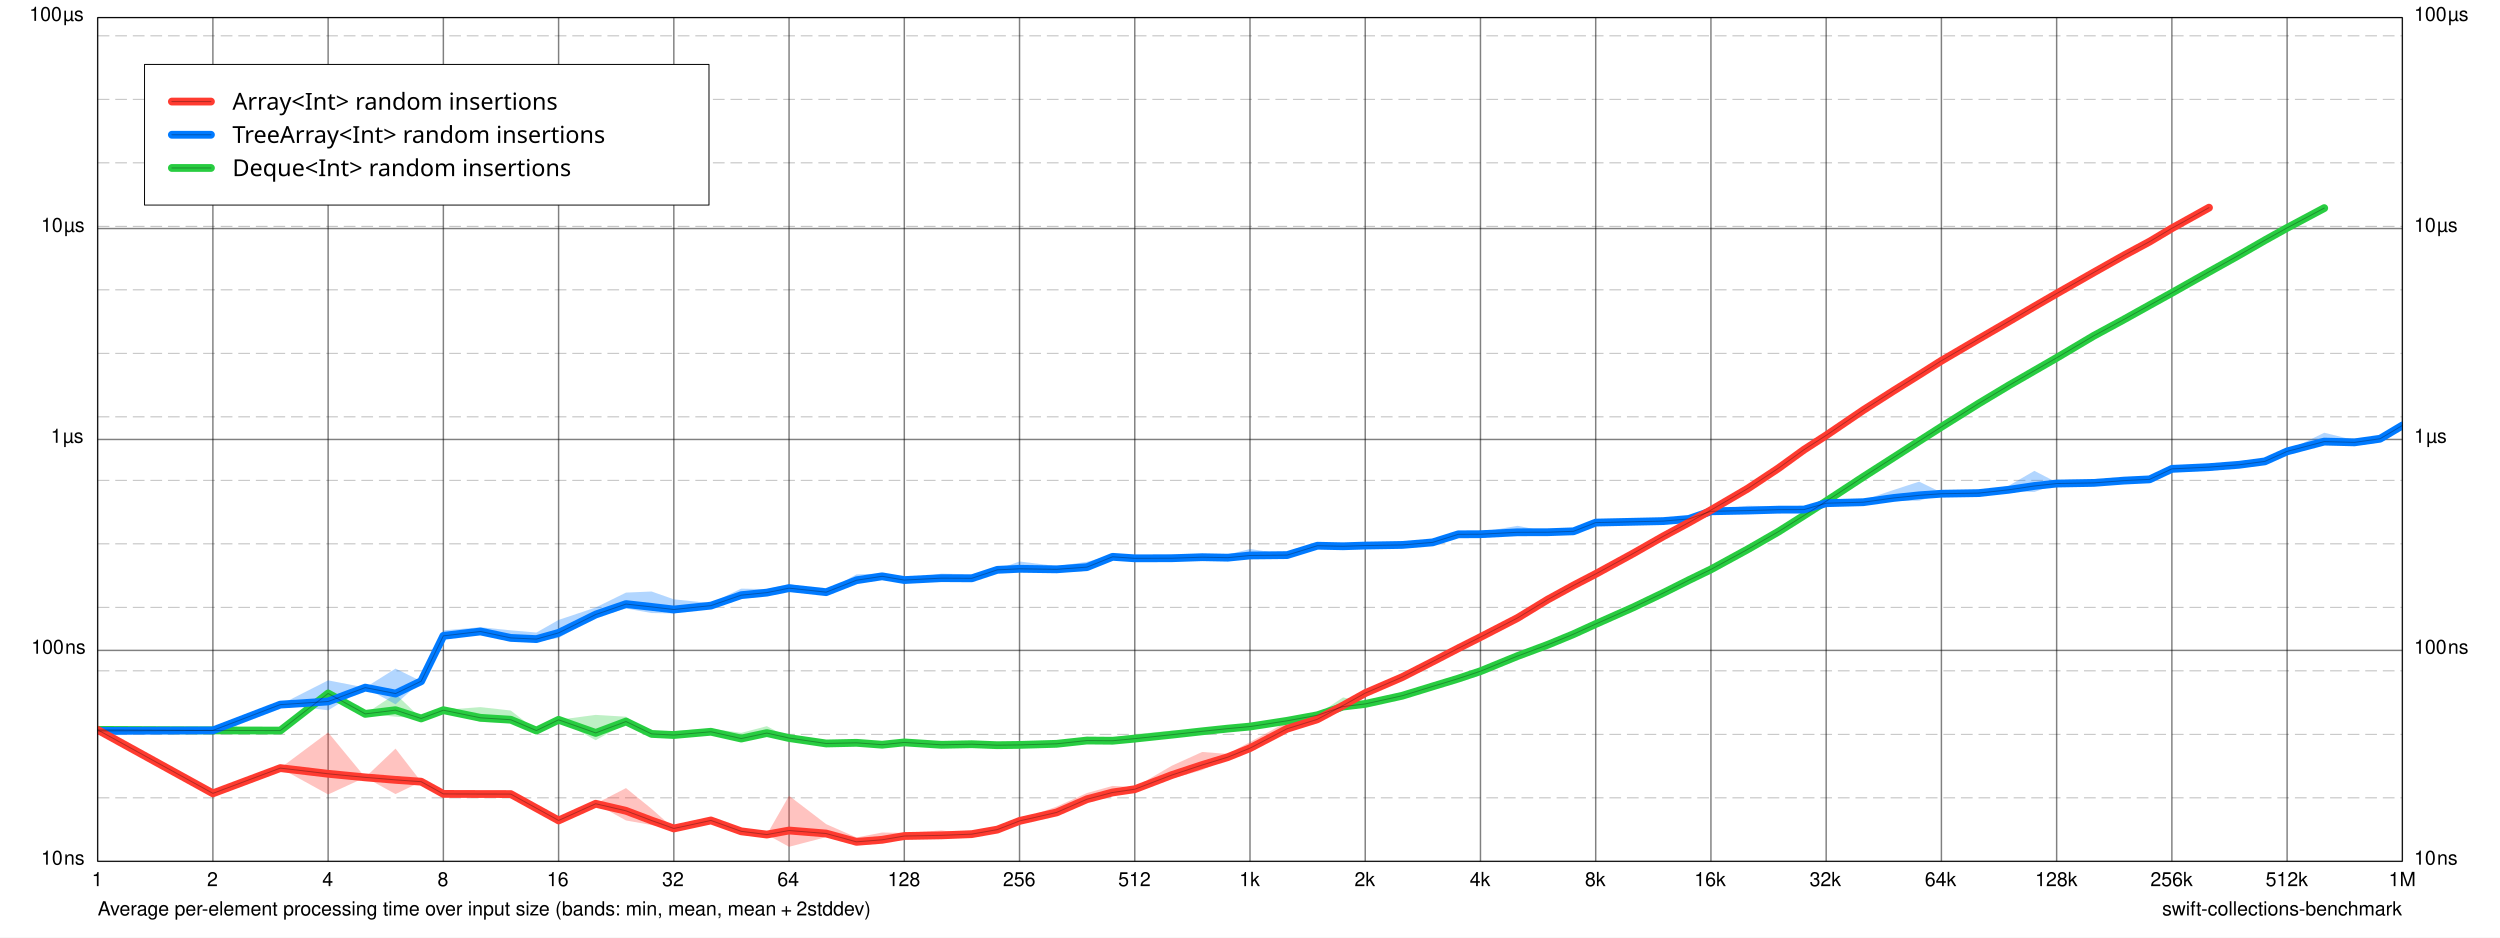
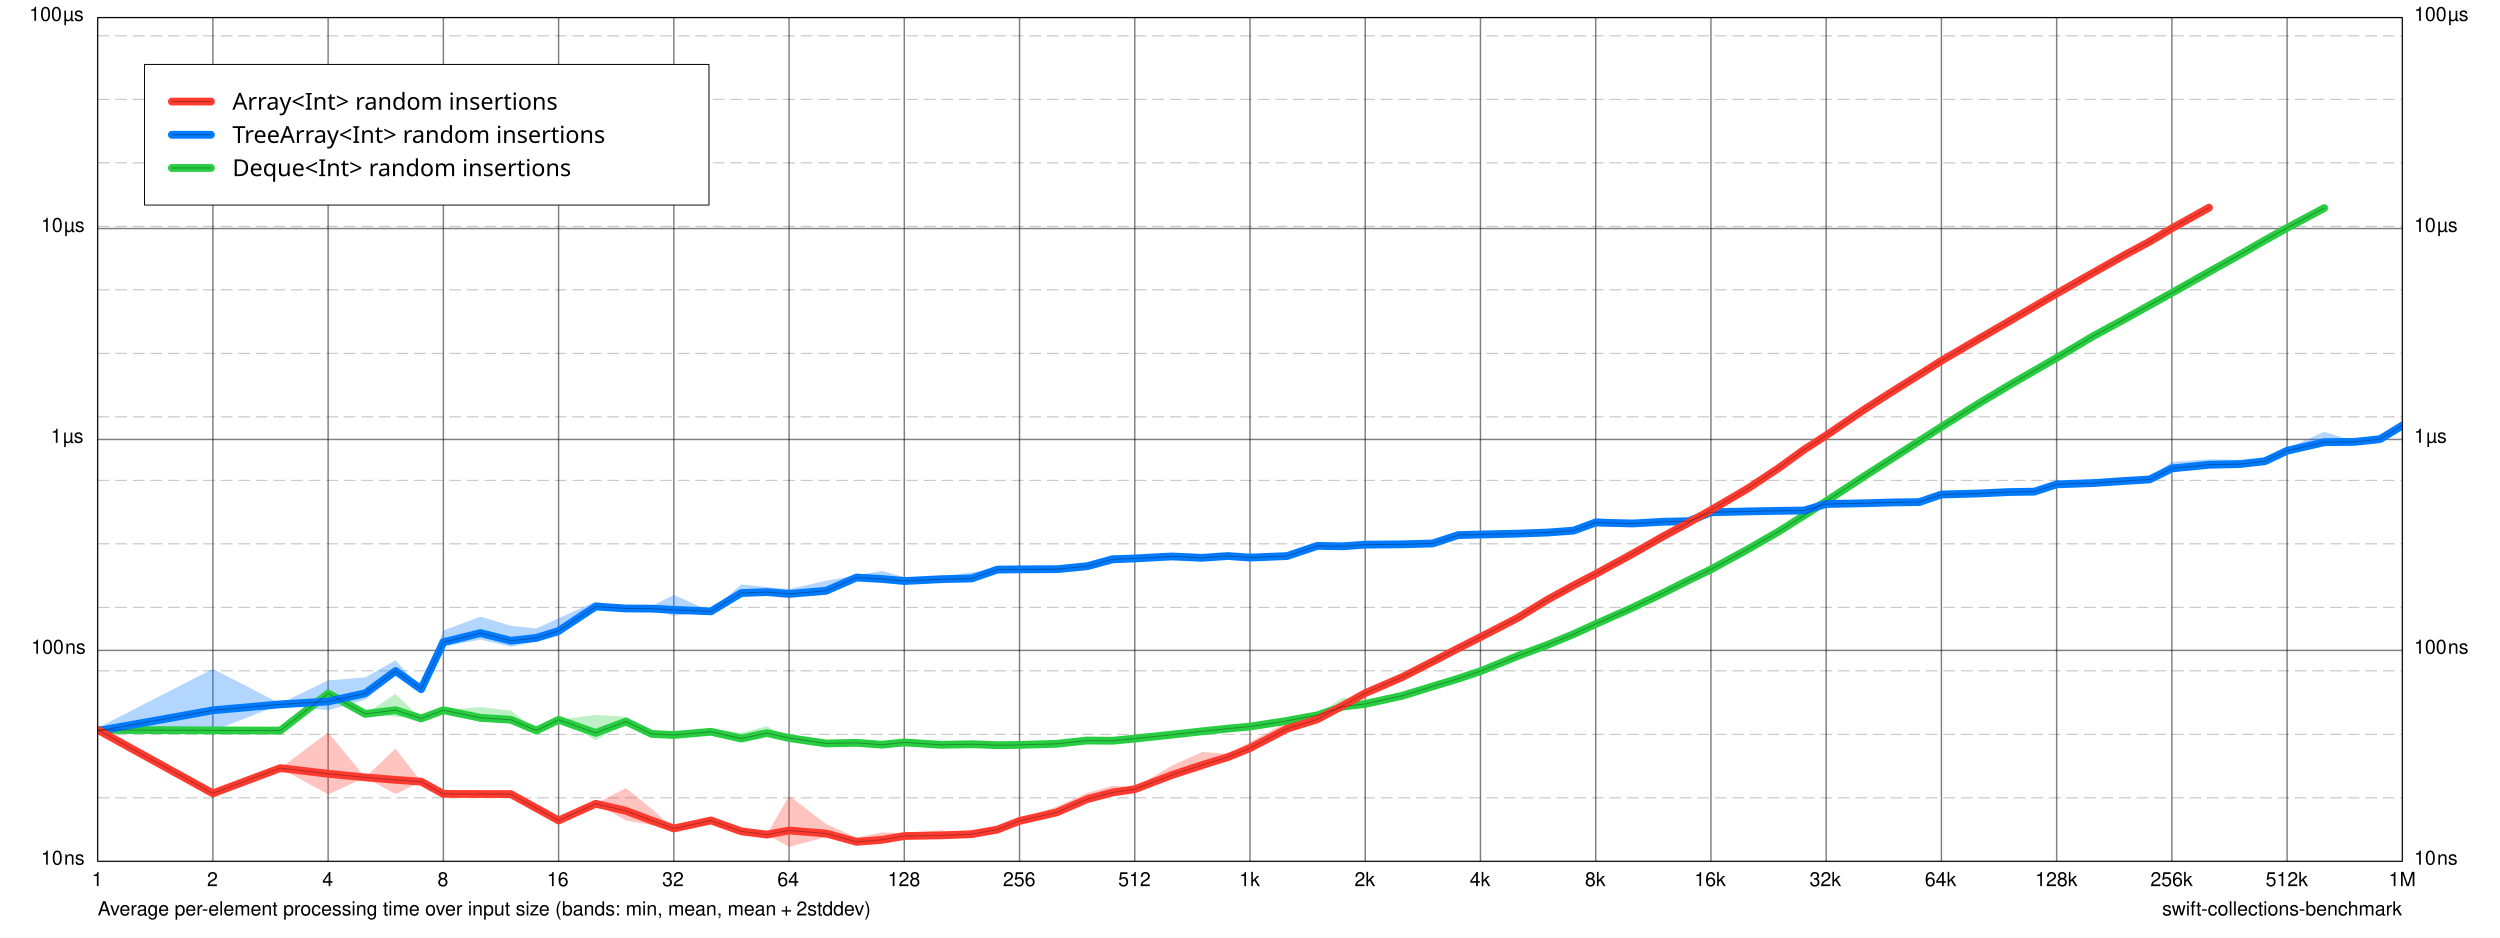
<svg xmlns="http://www.w3.org/2000/svg" xmlns:xlink="http://www.w3.org/1999/xlink" width="1280.0px" height="480.0px" viewBox="0.0 0.0 1280.0 480.0" version="1.1">
  <path d="M 0 0 L 0 480 L 1280 480 L 1280 0 z" fill="#FFFFFF" fill-opacity="1.0" stroke="none" />
  <text x="50" y="468.7" font-family="Helvetica" font-size="10" font-weight="normal" font-style="normal" fill="#000000" fill-opacity="1">Average per-element processing time over input size (bands: min, mean, mean + 2stddev)</text>
  <a xlink:href="https://github.com/apple/swift-collections-benchmark">
    <text x="1107" y="468.7" font-family="Helvetica" font-size="10" font-weight="normal" font-style="normal" fill="#000000" fill-opacity="1">swift-collections-benchmark</text>
  </a>
  <path d="M 50 9 L 50 441" fill="none" stroke-width="0.75" stroke="#000000" stroke-opacity="0.498" stroke-linecap="butt" stroke-linejoin="round" />
  <text x="47" y="453.7" font-family="Helvetica" font-size="10" font-weight="normal" font-style="normal" fill="#000000" fill-opacity="1">1</text>
  <path d="M 109 9 L 109 441" fill="none" stroke-width="0.75" stroke="#000000" stroke-opacity="0.498" stroke-linecap="butt" stroke-linejoin="round" />
  <text x="106" y="453.7" font-family="Helvetica" font-size="10" font-weight="normal" font-style="normal" fill="#000000" fill-opacity="1">2</text>
  <path d="M 168 9 L 168 441" fill="none" stroke-width="0.75" stroke="#000000" stroke-opacity="0.498" stroke-linecap="butt" stroke-linejoin="round" />
  <text x="165" y="453.7" font-family="Helvetica" font-size="10" font-weight="normal" font-style="normal" fill="#000000" fill-opacity="1">4</text>
  <path d="M 227 9 L 227 441" fill="none" stroke-width="0.75" stroke="#000000" stroke-opacity="0.498" stroke-linecap="butt" stroke-linejoin="round" />
  <text x="224" y="453.7" font-family="Helvetica" font-size="10" font-weight="normal" font-style="normal" fill="#000000" fill-opacity="1">8</text>
  <path d="M 286 9 L 286 441" fill="none" stroke-width="0.75" stroke="#000000" stroke-opacity="0.498" stroke-linecap="butt" stroke-linejoin="round" />
  <text x="280" y="453.7" font-family="Helvetica" font-size="10" font-weight="normal" font-style="normal" fill="#000000" fill-opacity="1">16</text>
  <path d="M 345 9 L 345 441" fill="none" stroke-width="0.75" stroke="#000000" stroke-opacity="0.498" stroke-linecap="butt" stroke-linejoin="round" />
  <text x="339" y="453.7" font-family="Helvetica" font-size="10" font-weight="normal" font-style="normal" fill="#000000" fill-opacity="1">32</text>
  <path d="M 404 9 L 404 441" fill="none" stroke-width="0.75" stroke="#000000" stroke-opacity="0.498" stroke-linecap="butt" stroke-linejoin="round" />
  <text x="398" y="453.7" font-family="Helvetica" font-size="10" font-weight="normal" font-style="normal" fill="#000000" fill-opacity="1">64</text>
  <path d="M 463 9 L 463 441" fill="none" stroke-width="0.75" stroke="#000000" stroke-opacity="0.498" stroke-linecap="butt" stroke-linejoin="round" />
  <text x="454.5" y="453.7" font-family="Helvetica" font-size="10" font-weight="normal" font-style="normal" fill="#000000" fill-opacity="1">128</text>
  <path d="M 522 9 L 522 441" fill="none" stroke-width="0.75" stroke="#000000" stroke-opacity="0.498" stroke-linecap="butt" stroke-linejoin="round" />
  <text x="513.5" y="453.7" font-family="Helvetica" font-size="10" font-weight="normal" font-style="normal" fill="#000000" fill-opacity="1">256</text>
  <path d="M 581 9 L 581 441" fill="none" stroke-width="0.75" stroke="#000000" stroke-opacity="0.498" stroke-linecap="butt" stroke-linejoin="round" />
  <text x="572.5" y="453.7" font-family="Helvetica" font-size="10" font-weight="normal" font-style="normal" fill="#000000" fill-opacity="1">512</text>
  <path d="M 640 9 L 640 441" fill="none" stroke-width="0.75" stroke="#000000" stroke-opacity="0.498" stroke-linecap="butt" stroke-linejoin="round" />
  <text x="634.5" y="453.7" font-family="Helvetica" font-size="10" font-weight="normal" font-style="normal" fill="#000000" fill-opacity="1">1k</text>
  <path d="M 699 9 L 699 441" fill="none" stroke-width="0.75" stroke="#000000" stroke-opacity="0.498" stroke-linecap="butt" stroke-linejoin="round" />
  <text x="693.5" y="453.7" font-family="Helvetica" font-size="10" font-weight="normal" font-style="normal" fill="#000000" fill-opacity="1">2k</text>
  <path d="M 758 9 L 758 441" fill="none" stroke-width="0.75" stroke="#000000" stroke-opacity="0.498" stroke-linecap="butt" stroke-linejoin="round" />
  <text x="752.5" y="453.7" font-family="Helvetica" font-size="10" font-weight="normal" font-style="normal" fill="#000000" fill-opacity="1">4k</text>
  <path d="M 817 9 L 817 441" fill="none" stroke-width="0.75" stroke="#000000" stroke-opacity="0.498" stroke-linecap="butt" stroke-linejoin="round" />
  <text x="811.5" y="453.7" font-family="Helvetica" font-size="10" font-weight="normal" font-style="normal" fill="#000000" fill-opacity="1">8k</text>
  <path d="M 876 9 L 876 441" fill="none" stroke-width="0.75" stroke="#000000" stroke-opacity="0.498" stroke-linecap="butt" stroke-linejoin="round" />
  <text x="867.5" y="453.7" font-family="Helvetica" font-size="10" font-weight="normal" font-style="normal" fill="#000000" fill-opacity="1">16k</text>
  <path d="M 935 9 L 935 441" fill="none" stroke-width="0.75" stroke="#000000" stroke-opacity="0.498" stroke-linecap="butt" stroke-linejoin="round" />
  <text x="926.5" y="453.7" font-family="Helvetica" font-size="10" font-weight="normal" font-style="normal" fill="#000000" fill-opacity="1">32k</text>
  <path d="M 994 9 L 994 441" fill="none" stroke-width="0.75" stroke="#000000" stroke-opacity="0.498" stroke-linecap="butt" stroke-linejoin="round" />
  <text x="985.5" y="453.7" font-family="Helvetica" font-size="10" font-weight="normal" font-style="normal" fill="#000000" fill-opacity="1">64k</text>
  <path d="M 1053 9 L 1053 441" fill="none" stroke-width="0.75" stroke="#000000" stroke-opacity="0.498" stroke-linecap="butt" stroke-linejoin="round" />
  <text x="1042" y="453.7" font-family="Helvetica" font-size="10" font-weight="normal" font-style="normal" fill="#000000" fill-opacity="1">128k</text>
  <path d="M 1112 9 L 1112 441" fill="none" stroke-width="0.75" stroke="#000000" stroke-opacity="0.498" stroke-linecap="butt" stroke-linejoin="round" />
  <text x="1101" y="453.7" font-family="Helvetica" font-size="10" font-weight="normal" font-style="normal" fill="#000000" fill-opacity="1">256k</text>
  <path d="M 1171 9 L 1171 441" fill="none" stroke-width="0.75" stroke="#000000" stroke-opacity="0.498" stroke-linecap="butt" stroke-linejoin="round" />
  <text x="1160" y="453.7" font-family="Helvetica" font-size="10" font-weight="normal" font-style="normal" fill="#000000" fill-opacity="1">512k</text>
  <path d="M 1230 9 L 1230 441" fill="none" stroke-width="0.75" stroke="#000000" stroke-opacity="0.498" stroke-linecap="butt" stroke-linejoin="round" />
  <text x="1223" y="453.7" font-family="Helvetica" font-size="10" font-weight="normal" font-style="normal" fill="#000000" fill-opacity="1">1M</text>
  <path d="M 50 441 L 1230 441" fill="none" stroke-width="0.75" stroke="#000000" stroke-opacity="0.498" stroke-linecap="butt" stroke-linejoin="round" />
  <text x="21" y="442.7" font-family="Helvetica" font-size="10" font-weight="normal" font-style="normal" fill="#000000" fill-opacity="1">10 ns</text>
  <text x="1236" y="442.7" font-family="Helvetica" font-size="10" font-weight="normal" font-style="normal" fill="#000000" fill-opacity="1">10 ns</text>
  <path d="M 50 333 L 1230 333" fill="none" stroke-width="0.75" stroke="#000000" stroke-opacity="0.498" stroke-linecap="butt" stroke-linejoin="round" />
  <text x="16" y="334.7" font-family="Helvetica" font-size="10" font-weight="normal" font-style="normal" fill="#000000" fill-opacity="1">100 ns</text>
  <text x="1236" y="334.7" font-family="Helvetica" font-size="10" font-weight="normal" font-style="normal" fill="#000000" fill-opacity="1">100 ns</text>
  <path d="M 50 225 L 1230 225" fill="none" stroke-width="0.75" stroke="#000000" stroke-opacity="0.498" stroke-linecap="butt" stroke-linejoin="round" />
  <text x="26" y="226.7" font-family="Helvetica" font-size="10" font-weight="normal" font-style="normal" fill="#000000" fill-opacity="1">1 µs</text>
  <text x="1236" y="226.7" font-family="Helvetica" font-size="10" font-weight="normal" font-style="normal" fill="#000000" fill-opacity="1">1 µs</text>
  <path d="M 50 117 L 1230 117" fill="none" stroke-width="0.75" stroke="#000000" stroke-opacity="0.498" stroke-linecap="butt" stroke-linejoin="round" />
  <text x="21" y="118.7" font-family="Helvetica" font-size="10" font-weight="normal" font-style="normal" fill="#000000" fill-opacity="1">10 µs</text>
  <text x="1236" y="118.7" font-family="Helvetica" font-size="10" font-weight="normal" font-style="normal" fill="#000000" fill-opacity="1">10 µs</text>
  <path d="M 50 9 L 1230 9" fill="none" stroke-width="0.75" stroke="#000000" stroke-opacity="0.498" stroke-linecap="butt" stroke-linejoin="round" />
  <text x="15" y="10.7" font-family="Helvetica" font-size="10" font-weight="normal" font-style="normal" fill="#000000" fill-opacity="1">100 µs</text>
  <text x="1236" y="10.7" font-family="Helvetica" font-size="10" font-weight="normal" font-style="normal" fill="#000000" fill-opacity="1">100 µs</text>
  <path d="M 50 408.49 L 1230 408.49" fill="none" stroke-width="0.5" stroke="#000000" stroke-opacity="0.259" stroke-linecap="butt" stroke-linejoin="round" stroke-dasharray="6 3" stroke-dashoffset="0" />
  <path d="M 50 375.98 L 1230 375.98" fill="none" stroke-width="0.5" stroke="#000000" stroke-opacity="0.259" stroke-linecap="butt" stroke-linejoin="round" stroke-dasharray="6 3" stroke-dashoffset="0" />
  <path d="M 50 343.47 L 1230 343.47" fill="none" stroke-width="0.5" stroke="#000000" stroke-opacity="0.259" stroke-linecap="butt" stroke-linejoin="round" stroke-dasharray="6 3" stroke-dashoffset="0" />
  <path d="M 50 310.96 L 1230 310.96" fill="none" stroke-width="0.5" stroke="#000000" stroke-opacity="0.259" stroke-linecap="butt" stroke-linejoin="round" stroke-dasharray="6 3" stroke-dashoffset="0" />
  <path d="M 50 278.44 L 1230 278.44" fill="none" stroke-width="0.5" stroke="#000000" stroke-opacity="0.259" stroke-linecap="butt" stroke-linejoin="round" stroke-dasharray="6 3" stroke-dashoffset="0" />
  <path d="M 50 245.93 L 1230 245.93" fill="none" stroke-width="0.5" stroke="#000000" stroke-opacity="0.259" stroke-linecap="butt" stroke-linejoin="round" stroke-dasharray="6 3" stroke-dashoffset="0" />
  <path d="M 50 213.42 L 1230 213.42" fill="none" stroke-width="0.5" stroke="#000000" stroke-opacity="0.259" stroke-linecap="butt" stroke-linejoin="round" stroke-dasharray="6 3" stroke-dashoffset="0" />
  <path d="M 50 180.91 L 1230 180.91" fill="none" stroke-width="0.5" stroke="#000000" stroke-opacity="0.259" stroke-linecap="butt" stroke-linejoin="round" stroke-dasharray="6 3" stroke-dashoffset="0" />
  <path d="M 50 148.4 L 1230 148.4" fill="none" stroke-width="0.5" stroke="#000000" stroke-opacity="0.259" stroke-linecap="butt" stroke-linejoin="round" stroke-dasharray="6 3" stroke-dashoffset="0" />
  <path d="M 50 115.89 L 1230 115.89" fill="none" stroke-width="0.5" stroke="#000000" stroke-opacity="0.259" stroke-linecap="butt" stroke-linejoin="round" stroke-dasharray="6 3" stroke-dashoffset="0" />
  <path d="M 50 83.376 L 1230 83.376" fill="none" stroke-width="0.5" stroke="#000000" stroke-opacity="0.259" stroke-linecap="butt" stroke-linejoin="round" stroke-dasharray="6 3" stroke-dashoffset="0" />
  <path d="M 50 50.865 L 1230 50.865" fill="none" stroke-width="0.5" stroke="#000000" stroke-opacity="0.259" stroke-linecap="butt" stroke-linejoin="round" stroke-dasharray="6 3" stroke-dashoffset="0" />
  <path d="M 50 18.354 L 1230 18.354" fill="none" stroke-width="0.5" stroke="#000000" stroke-opacity="0.259" stroke-linecap="butt" stroke-linejoin="round" stroke-dasharray="6 3" stroke-dashoffset="0" />
  <path d="M 74 33 L 74 105 L 363 105 L 363 33 z" fill="#FFFFFF" fill-opacity="1.0" stroke="none" />
  <clipPath id="clip-0">
    <path d="M 50 9 L 50 441 L 1230 441 L 1230 9 z" />
  </clipPath>
  <g clip-path="url(#clip-0)">
    <path d="M 50 373.69L 109 373.18L 143.51 374.06L 168 355.04L 186.99 365.51L 202.51 355.26L 215.63 367.85L 227 363.46L 245.99 362.04L 261.51 363.79L 274.63 373.94L 286 368.54L 304.99 366.02L 320.51 366.96L 333.63 375.77L 345 374.23L 363.99 373.04L 379.51 375.23L 392.63 371.79L 404 377.85L 422.99 379.71L 438.51 378.77L 451.63 379.92L 463 379.54L 481.99 380.38L 497.51 379.84L 510.63 380.85L 522 380.19L 540.99 379.89L 556.51 377.46L 569.63 377.64L 581 375.97L 599.99 374.04L 615.51 374.09L 628.63 371.98L 640 371.75L 658.99 369.06L 674.51 365.84L 687.63 357.07L 699 359.69L 717.99 354.78L 733.51 350.45L 746.63 346.89L 758 342.61L 776.99 335.48L 792.51 329.73L 805.63 323.24L 817 319.44L 835.99 310.62L 851.51 302.9L 864.63 297L 876 291.5L 894.99 280.81L 910.51 272.13L 923.63 263.37L 935 255.98L 953.99 243.97L 969.51 233.75L 982.63 225.32L 994 218.33L 1013 206.27L 1028.5 196.83L 1041.6 189.42L 1053 182.64L 1072 171.69L 1087.5 163.52L 1100.6 156.1L 1112 149.89L 1131 139.18L 1146.5 130.4L 1159.6 121.93L 1171 115.45L 1190 106.55L 1190 106.55L 1171 117.11L 1159.6 123.42L 1146.5 130.62L 1131 139.23L 1112 149.96L 1100.6 156.31L 1087.5 163.55L 1072 172.02L 1053 183.42L 1041.6 189.92L 1028.5 197.53L 1013 206.8L 994 218.61L 982.63 225.97L 969.51 234.4L 953.99 244.24L 935 256.86L 923.63 264.15L 910.51 272.27L 894.99 281.29L 876 291.54L 864.63 297.07L 851.51 303.91L 835.99 311.23L 817 319.51L 805.63 325.21L 792.51 330.23L 776.99 336.04L 758 344.03L 746.63 347.64L 733.51 351.79L 717.99 356.72L 699 360.67L 687.63 363.53L 674.51 366.34L 658.99 369.06L 640 372.09L 628.63 373.44L 615.51 374.55L 599.99 376.93L 581 378.99L 569.63 379.85L 556.51 379.77L 540.99 381.17L 522 381.82L 510.63 381.78L 497.51 381.46L 481.99 381.69L 463 380.32L 451.63 381.79L 438.51 380.88L 422.99 381L 404 377.88L 392.63 376.65L 379.51 379.21L 363.99 375.25L 345 377.09L 333.63 375.77L 320.51 370.32L 304.99 379L 286 368.54L 274.63 374.09L 261.51 370.28L 245.99 369.63L 227 363.67L 215.63 367.85L 202.51 366.94L 186.99 365.51L 168 355.04L 143.51 374.06L 109 374.25L 50 373.69" fill="#28CD41" fill-opacity="0.302" stroke="none" />
-     <path d="M 50 372.68L 109 373.18L 143.51 360.76L 168 348.34L 186.99 352.06L 202.51 342.32L 215.63 348.78L 227 322.75L 245.99 321.15L 261.51 322.73L 274.63 323.87L 286 317.4L 304.99 311.03L 320.51 303.41L 333.63 302.85L 345 306.85L 363.99 308.83L 379.51 301.38L 392.63 301.62L 404 299L 422.99 302.64L 438.51 294.1L 451.63 293.66L 463 296.59L 481.99 293.71L 497.51 294.05L 510.63 291.46L 522 287.48L 540.99 289.85L 556.51 287.66L 569.63 284.08L 581 285.35L 599.99 283.92L 615.51 284.59L 628.63 283.89L 640 281.1L 658.99 283.9L 674.51 278.98L 687.63 278.49L 699 278.9L 717.99 277.74L 733.51 277.14L 746.63 272.53L 758 272.47L 776.99 269.21L 792.51 272.37L 805.63 271.87L 817 267.44L 835.99 266.8L 851.51 266.34L 864.63 263.88L 876 260.96L 894.99 258.95L 910.51 259.24L 923.63 260.24L 935 256.94L 953.99 256.08L 969.51 250.87L 982.63 246.6L 994 252.15L 1013 252.14L 1028.5 248.69L 1041.6 241.07L 1053 246.99L 1072 246.62L 1087.5 244.8L 1100.6 245.09L 1112 238.02L 1131 238.31L 1146.5 237.37L 1159.6 235.26L 1171 230.84L 1190 221.56L 1205.5 225.37L 1218.6 223.86L 1230 216.76L 1230 218.23L 1218.6 224.91L 1205.5 226.89L 1190 227.81L 1171 231.21L 1159.6 236.57L 1146.5 238.17L 1131 239.47L 1112 240.81L 1100.6 245.55L 1087.5 246.52L 1072 247.47L 1053 247.78L 1041.6 251.89L 1028.5 251.53L 1013 252.58L 994 253.02L 982.63 256.35L 969.51 256.5L 953.99 257.51L 935 257.88L 923.63 261.14L 910.51 261.57L 894.99 262.32L 876 262.08L 864.63 266.38L 851.51 266.97L 835.99 267.27L 817 267.61L 805.63 272.08L 792.51 272.53L 776.99 273.76L 758 273.89L 746.63 273.94L 733.51 277.89L 717.99 279.46L 699 279.48L 687.63 280.12L 674.51 279.56L 658.99 284.31L 640 285.64L 628.63 286.12L 615.51 285.52L 599.99 286.49L 581 286.04L 569.63 285.45L 556.51 291.36L 540.99 292.1L 522 292.63L 510.63 291.87L 497.51 296.85L 481.99 296.85L 463 297.13L 451.63 295.57L 438.51 298.18L 422.99 303.38L 404 301.91L 392.63 304.08L 379.51 305.97L 363.99 310.53L 345 314.06L 333.63 313.88L 320.51 311.55L 304.99 315.98L 286 326.62L 274.63 328.47L 261.51 328.07L 245.99 324.1L 227 326.6L 215.63 348.78L 202.51 360.62L 186.99 352.06L 168 363.67L 143.51 360.76L 109 374.25L 50 374.82" fill="#007AFF" fill-opacity="0.302" stroke="none" />
+     <path d="M 50 372.68L 109 342.48L 143.51 360.22L 168 348.34L 186.99 346.82L 202.51 338.08L 215.63 352.7L 227 322.83L 245.99 315.74L 261.51 320.4L 274.63 321.75L 286 316.53L 304.99 308.01L 320.51 311.53L 333.63 310.37L 345 304.6L 363.99 313.02L 379.51 299.22L 392.63 300.61L 404 301.59L 422.99 297.37L 438.51 294.53L 451.63 292.33L 463 295.51L 481.99 295.05L 497.51 293.06L 510.63 291.18L 522 290.83L 540.99 289.85L 556.51 288.15L 569.63 284.06L 581 284.71L 599.99 284.88L 615.51 285.17L 628.63 284L 640 284.72L 658.99 284.05L 674.51 279L 687.63 279.19L 699 277.79L 717.99 278.09L 733.51 278.23L 746.63 273.38L 758 273.18L 776.99 271.84L 792.51 272.38L 805.63 269.99L 817 265.06L 835.99 267.32L 851.51 266.76L 864.63 266.38L 876 260.45L 894.99 261.77L 910.51 261.39L 923.63 260.74L 935 257.99L 953.99 256.96L 969.51 255.4L 982.63 256.82L 994 252.77L 1013 251.85L 1028.5 251.74L 1041.6 250.92L 1053 246.44L 1072 246.86L 1087.5 245.03L 1100.6 244.49L 1112 236.54L 1131 235.17L 1146.5 235.46L 1159.6 235.42L 1171 229.49L 1190 221.11L 1205.5 225.97L 1218.6 224.49L 1230 217.5L 1230 217.97L 1218.6 224.96L 1205.5 226.34L 1190 228.45L 1171 231.23L 1159.6 236.43L 1146.5 238.41L 1131 238.97L 1112 241.05L 1100.6 245.82L 1087.5 246.72L 1072 247.47L 1053 248.55L 1041.6 252.01L 1028.5 252L 1013 252.95L 994 253.36L 982.63 257.17L 969.51 257.91L 953.99 257.92L 935 258.07L 923.63 261.62L 910.51 261.61L 894.99 261.89L 876 262.96L 864.63 267.03L 851.51 267.28L 835.99 268.27L 817 268.45L 805.63 272.29L 792.51 272.75L 776.99 273.71L 758 273.85L 746.63 274.15L 733.51 278.27L 717.99 278.9L 699 279.23L 687.63 279.88L 674.51 279.65L 658.99 284.93L 640 285.76L 628.63 284.92L 615.51 285.75L 599.99 284.92L 581 286.35L 569.63 287.23L 556.51 290.58L 540.99 291.99L 522 291.73L 510.63 291.8L 497.51 297.32L 481.99 297.07L 463 298.21L 451.63 297.99L 438.51 296.1L 422.99 304.43L 404 305L 392.63 304.08L 379.51 305.29L 363.99 313.02L 345 315.3L 333.63 312.07L 320.51 311.56L 304.99 311.46L 286 325.56L 274.63 328.47L 261.51 331.09L 245.99 327.48L 227 331.1L 215.63 352.9L 202.51 345.67L 186.99 358.23L 168 363.67L 143.51 360.76L 109 374.25L 50 374.82" fill="#007AFF" fill-opacity="0.302" stroke="none" />
    <path d="M 50 373.69L 109 406.2L 143.51 393.27L 168 374.99L 186.99 398.02L 202.51 383.28L 215.63 400.22L 227 406.48L 245.99 406.22L 261.51 406.57L 274.63 413.8L 286 420.07L 304.99 411.52L 320.51 403.5L 333.63 414.14L 345 424.18L 363.99 420.07L 379.51 425.64L 392.63 427.3L 404 407.44L 422.99 421.95L 438.51 428.79L 451.63 426.25L 463 426.45L 481.99 425.18L 497.51 427.05L 510.63 423.03L 522 419.62L 540.99 413.01L 556.51 406.03L 569.63 402.38L 581 403.1L 599.99 392.02L 615.51 385.01L 628.63 386.01L 640 379.93L 658.99 369.6L 674.51 365.09L 687.63 360.63L 699 354.12L 717.99 345.65L 733.51 338.63L 746.63 329.78L 758 325.8L 776.99 315.33L 792.51 306.41L 805.63 299.48L 817 293.81L 835.99 282.37L 851.51 273.9L 864.63 267.2L 876 260.48L 894.99 249.64L 910.51 239.45L 923.63 229.77L 935 222.79L 953.99 209.87L 969.51 199.58L 982.63 191.35L 994 184.37L 1013 173.45L 1028.5 164.35L 1041.6 156.57L 1053 149.95L 1072 139.25L 1087.5 130.13L 1100.6 123.55L 1112 115.63L 1131 106.33L 1131 106.33L 1112 117.32L 1100.6 123.75L 1087.5 130.95L 1072 139.56L 1053 150.44L 1041.6 157.04L 1028.5 164.67L 1013 173.62L 994 184.82L 982.63 192.07L 969.51 200.25L 953.99 210.03L 935 222.95L 923.63 230.44L 910.51 239.89L 894.99 250.2L 876 261.41L 864.63 267.69L 851.51 274.92L 835.99 283.88L 817 293.87L 805.63 299.85L 792.51 307.11L 776.99 316.77L 758 326.33L 746.63 332.71L 733.51 338.76L 717.99 347.03L 699 355.14L 687.63 361.43L 674.51 369.44L 658.99 374.43L 640 384.2L 628.63 388.26L 615.51 394.29L 599.99 398.64L 581 404.43L 569.63 406.99L 556.51 410.39L 540.99 417.04L 522 420.56L 510.63 425.38L 497.51 427.09L 481.99 428.63L 463 428.61L 451.63 431.38L 438.51 431.84L 422.99 428.6L 404 433.56L 392.63 427.3L 379.51 425.64L 363.99 420.07L 345 424.18L 333.63 422.43L 320.51 420.07L 304.99 411.52L 286 420.07L 274.63 413.8L 261.51 406.57L 245.99 406.65L 227 406.48L 215.63 400.22L 202.51 406.57L 186.99 398.02L 168 406.76L 143.51 393.27L 109 406.2L 50 373.69" fill="#FF3B30" fill-opacity="0.302" stroke="none" />
    <path d="M 50 373.69L 109 373.97L 143.51 374.06L 168 355.04L 186.99 365.51L 202.51 363.6L 215.63 367.85L 227 363.62L 245.99 367.52L 261.51 368.5L 274.63 374.05L 286 368.54L 304.99 375.25L 320.51 369.42L 333.63 375.77L 345 376.33L 363.99 374.66L 379.51 378.14L 392.63 375.33L 404 377.88L 422.99 380.66L 438.51 380.32L 451.63 381.29L 463 380.12L 481.99 381.34L 497.51 381.03L 510.63 381.54L 522 381.39L 540.99 380.83L 556.51 379.15L 569.63 379.26L 581 378.18L 599.99 376.16L 615.51 374.43L 628.63 373.05L 640 372L 658.99 369.06L 674.51 366.21L 687.63 361.76L 699 360.41L 717.99 356.21L 733.51 351.44L 746.63 347.45L 758 343.65L 776.99 335.89L 792.51 330.1L 805.63 324.69L 817 319.49L 835.99 311.07L 851.51 303.64L 864.63 297.05L 876 291.53L 894.99 281.16L 910.51 272.23L 923.63 263.95L 935 256.63L 953.99 244.17L 969.51 234.23L 982.63 225.8L 994 218.54L 1013 206.66L 1028.5 197.35L 1041.6 189.79L 1053 183.22L 1072 171.94L 1087.5 163.54L 1100.6 156.25L 1112 149.94L 1131 139.22L 1146.5 130.56L 1159.6 123.02L 1171 116.67L 1190 106.55" fill="none" stroke-width="4" stroke="#28CD41" stroke-opacity="1" stroke-linecap="round" stroke-linejoin="round" />
-     <path d="M 50 374.25L 109 373.97L 143.51 360.76L 168 359.16L 186.99 352.06L 202.51 355.11L 215.63 348.78L 227 325.56L 245.99 323.31L 261.51 326.61L 274.63 327.22L 286 324.03L 304.99 314.64L 320.51 309.28L 333.63 310.74L 345 312.07L 363.99 310.08L 379.51 304.72L 392.63 303.42L 404 301.13L 422.99 303.19L 438.51 297.08L 451.63 295.07L 463 296.99L 481.99 296.01L 497.51 296.1L 510.63 291.76L 522 291.23L 540.99 291.5L 556.51 290.37L 569.63 285.09L 581 285.86L 599.99 285.81L 615.51 285.28L 628.63 285.53L 640 284.41L 658.99 284.21L 674.51 279.41L 687.63 279.69L 699 279.33L 717.99 279L 733.51 277.7L 746.63 273.57L 758 273.51L 776.99 272.53L 792.51 272.49L 805.63 272.03L 817 267.57L 835.99 267.15L 851.51 266.8L 864.63 265.71L 876 261.78L 894.99 261.41L 910.51 260.95L 923.63 260.91L 935 257.64L 953.99 257.13L 969.51 254.96L 982.63 253.6L 994 252.79L 1013 252.47L 1028.5 250.77L 1041.6 248.82L 1053 247.58L 1072 247.24L 1087.5 246.07L 1100.6 245.43L 1112 240.06L 1131 239.17L 1146.5 237.96L 1159.6 236.23L 1171 231.11L 1190 226.1L 1205.5 226.49L 1218.6 224.63L 1230 217.84" fill="none" stroke-width="4" stroke="#007AFF" stroke-opacity="1" stroke-linecap="round" stroke-linejoin="round" />
+     <path d="M 50 374.25L 109 363.67L 143.51 360.62L 168 359.16L 186.99 354.97L 202.51 343.56L 215.63 352.85L 227 328.8L 245.99 324.12L 261.51 328.05L 274.63 326.62L 286 323.03L 304.99 310.53L 320.51 311.55L 333.63 311.62L 345 312.26L 363.99 313.02L 379.51 303.63L 392.63 303.15L 404 304.09L 422.99 302.48L 438.51 295.69L 451.63 296.44L 463 297.49L 481.99 296.54L 497.51 296.17L 510.63 291.64L 522 291.5L 540.99 291.42L 556.51 289.93L 569.63 286.38L 581 285.92L 599.99 284.91L 615.51 285.6L 628.63 284.68L 640 285.49L 658.99 284.7L 674.51 279.48L 687.63 279.7L 699 278.85L 717.99 278.69L 733.51 278.26L 746.63 273.95L 758 273.68L 776.99 273.22L 792.51 272.65L 805.63 271.68L 817 267.54L 835.99 268.02L 851.51 267.14L 864.63 266.86L 876 262.29L 894.99 261.85L 910.51 261.55L 923.63 261.39L 935 258.05L 953.99 257.67L 969.51 257.24L 982.63 257.08L 994 253.2L 1013 252.66L 1028.5 251.93L 1041.6 251.72L 1053 247.99L 1072 247.31L 1087.5 246.27L 1100.6 245.47L 1112 239.83L 1131 237.95L 1146.5 237.62L 1159.6 236.16L 1171 230.77L 1190 226.42L 1205.5 226.24L 1218.6 224.83L 1230 217.85" fill="none" stroke-width="4" stroke="#007AFF" stroke-opacity="1" stroke-linecap="round" stroke-linejoin="round" />
    <path d="M 50 373.69L 109 406.2L 143.51 393.27L 168 396.18L 186.99 398.02L 202.51 399.29L 215.63 400.22L 227 406.48L 245.99 406.54L 261.51 406.57L 274.63 413.8L 286 420.07L 304.99 411.52L 320.51 415.14L 333.63 420.12L 345 424.18L 363.99 420.07L 379.51 425.64L 392.63 427.3L 404 425.22L 422.99 426.77L 438.51 431.02L 451.63 429.98L 463 428.04L 481.99 427.7L 497.51 427.08L 510.63 424.76L 522 420.31L 540.99 415.96L 556.51 409.21L 569.63 405.74L 581 404.08L 599.99 396.82L 615.51 391.68L 628.63 387.66L 640 383.05L 658.99 373.12L 674.51 368.27L 687.63 361.22L 699 354.87L 717.99 346.66L 733.51 338.73L 746.63 331.93L 758 326.19L 776.99 316.39L 792.51 306.93L 805.63 299.75L 817 293.85L 835.99 283.48L 851.51 274.65L 864.63 267.56L 876 261.17L 894.99 250.06L 910.51 239.77L 923.63 230.26L 935 222.91L 953.99 209.99L 969.51 200.07L 982.63 191.88L 994 184.7L 1013 173.58L 1028.5 164.59L 1041.6 156.92L 1053 150.31L 1072 139.48L 1087.5 130.74L 1100.6 123.7L 1112 116.88L 1131 106.33" fill="none" stroke-width="4" stroke="#FF3B30" stroke-opacity="1" stroke-linecap="round" stroke-linejoin="round" />
    <path d="M 50 373.69L 109 373.97L 143.51 374.06L 168 355.04L 186.99 365.51L 202.51 363.6L 215.63 367.85L 227 363.62L 245.99 367.52L 261.51 368.5L 274.63 374.05L 286 368.54L 304.99 375.25L 320.51 369.42L 333.63 375.77L 345 376.33L 363.99 374.66L 379.51 378.14L 392.63 375.33L 404 377.88L 422.99 380.66L 438.51 380.32L 451.63 381.29L 463 380.12L 481.99 381.34L 497.51 381.03L 510.63 381.54L 522 381.39L 540.99 380.83L 556.51 379.15L 569.63 379.26L 581 378.18L 599.99 376.16L 615.51 374.43L 628.63 373.05L 640 372L 658.99 369.06L 674.51 366.21L 687.63 361.76L 699 360.41L 717.99 356.21L 733.51 351.44L 746.63 347.45L 758 343.65L 776.99 335.89L 792.51 330.1L 805.63 324.69L 817 319.49L 835.99 311.07L 851.51 303.64L 864.63 297.05L 876 291.53L 894.99 281.16L 910.51 272.23L 923.63 263.95L 935 256.63L 953.99 244.17L 969.51 234.23L 982.63 225.8L 994 218.54L 1013 206.66L 1028.5 197.35L 1041.6 189.79L 1053 183.22L 1072 171.94L 1087.5 163.54L 1100.6 156.25L 1112 149.94L 1131 139.22L 1146.5 130.56L 1159.6 123.02L 1171 116.67L 1190 106.55" fill="none" stroke-width="0.5" stroke="#000000" stroke-opacity="0.302" stroke-linecap="round" stroke-linejoin="round" />
-     <path d="M 50 374.25L 109 373.97L 143.51 360.76L 168 359.16L 186.99 352.06L 202.51 355.11L 215.63 348.78L 227 325.56L 245.99 323.31L 261.51 326.61L 274.63 327.22L 286 324.03L 304.99 314.64L 320.51 309.28L 333.63 310.74L 345 312.07L 363.99 310.08L 379.51 304.72L 392.63 303.42L 404 301.13L 422.99 303.19L 438.51 297.08L 451.63 295.07L 463 296.99L 481.99 296.01L 497.51 296.1L 510.63 291.76L 522 291.23L 540.99 291.5L 556.51 290.37L 569.63 285.09L 581 285.86L 599.99 285.81L 615.51 285.28L 628.63 285.53L 640 284.41L 658.99 284.21L 674.51 279.41L 687.63 279.69L 699 279.33L 717.99 279L 733.51 277.7L 746.63 273.57L 758 273.51L 776.99 272.53L 792.51 272.49L 805.63 272.03L 817 267.57L 835.99 267.15L 851.51 266.8L 864.63 265.71L 876 261.78L 894.99 261.41L 910.51 260.95L 923.63 260.91L 935 257.64L 953.99 257.13L 969.51 254.96L 982.63 253.6L 994 252.79L 1013 252.47L 1028.5 250.77L 1041.6 248.82L 1053 247.58L 1072 247.24L 1087.5 246.07L 1100.6 245.43L 1112 240.06L 1131 239.17L 1146.5 237.96L 1159.6 236.23L 1171 231.11L 1190 226.1L 1205.5 226.49L 1218.6 224.63L 1230 217.84" fill="none" stroke-width="0.5" stroke="#000000" stroke-opacity="0.302" stroke-linecap="round" stroke-linejoin="round" />
+     <path d="M 50 374.25L 109 363.67L 143.51 360.62L 168 359.16L 186.99 354.97L 202.51 343.56L 215.63 352.85L 227 328.8L 245.99 324.12L 261.51 328.05L 274.63 326.62L 286 323.03L 304.99 310.53L 320.51 311.55L 333.63 311.62L 345 312.26L 363.99 313.02L 379.51 303.63L 392.63 303.15L 404 304.09L 422.99 302.48L 438.51 295.69L 451.63 296.44L 463 297.49L 481.99 296.54L 497.51 296.17L 510.63 291.64L 522 291.5L 540.99 291.42L 556.51 289.93L 569.63 286.38L 581 285.92L 599.99 284.91L 615.51 285.6L 628.63 284.68L 640 285.49L 658.99 284.7L 674.51 279.48L 687.63 279.7L 699 278.85L 717.99 278.69L 733.51 278.26L 746.63 273.95L 758 273.68L 776.99 273.22L 792.51 272.65L 805.63 271.68L 817 267.54L 835.99 268.02L 851.51 267.14L 864.63 266.86L 876 262.29L 894.99 261.85L 910.51 261.55L 923.63 261.39L 935 258.05L 953.99 257.67L 969.51 257.24L 982.63 257.08L 994 253.2L 1013 252.66L 1028.5 251.93L 1041.6 251.72L 1053 247.99L 1072 247.31L 1087.5 246.27L 1100.6 245.47L 1112 239.83L 1131 237.95L 1146.5 237.62L 1159.6 236.16L 1171 230.77L 1190 226.42L 1205.5 226.24L 1218.6 224.83L 1230 217.85" fill="none" stroke-width="0.5" stroke="#000000" stroke-opacity="0.302" stroke-linecap="round" stroke-linejoin="round" />
    <path d="M 50 373.69L 109 406.2L 143.51 393.27L 168 396.18L 186.99 398.02L 202.51 399.29L 215.63 400.22L 227 406.48L 245.99 406.54L 261.51 406.57L 274.63 413.8L 286 420.07L 304.99 411.52L 320.51 415.14L 333.63 420.12L 345 424.18L 363.99 420.07L 379.51 425.64L 392.63 427.3L 404 425.22L 422.99 426.77L 438.51 431.02L 451.63 429.98L 463 428.04L 481.99 427.7L 497.51 427.08L 510.63 424.76L 522 420.31L 540.99 415.96L 556.51 409.21L 569.63 405.74L 581 404.08L 599.99 396.82L 615.51 391.68L 628.63 387.66L 640 383.05L 658.99 373.12L 674.51 368.27L 687.63 361.22L 699 354.87L 717.99 346.66L 733.51 338.73L 746.63 331.93L 758 326.19L 776.99 316.39L 792.51 306.93L 805.63 299.75L 817 293.85L 835.99 283.48L 851.51 274.65L 864.63 267.56L 876 261.17L 894.99 250.06L 910.51 239.77L 923.63 230.26L 935 222.91L 953.99 209.99L 969.51 200.07L 982.63 191.88L 994 184.7L 1013 173.58L 1028.5 164.59L 1041.6 156.92L 1053 150.31L 1072 139.48L 1087.5 130.74L 1100.6 123.7L 1112 116.88L 1131 106.33" fill="none" stroke-width="0.5" stroke="#000000" stroke-opacity="0.302" stroke-linecap="round" stroke-linejoin="round" />
  </g>
  <path d="M 74 33 L 74 105 L 363 105 L 363 33 z" fill="#FFFFFF" fill-opacity="0.702" stroke-width="0.5" stroke="#000000" stroke-opacity="1" stroke-linecap="round" stroke-linejoin="round" />
  <path d="M 88 52 L 108 52" fill="none" stroke-width="4" stroke="#FF3B30" stroke-opacity="1" stroke-linecap="round" stroke-linejoin="round" />
  <path d="M 88 52 L 108 52" fill="none" stroke-width="0.5" stroke="#000000" stroke-opacity="0.302" stroke-linecap="round" stroke-linejoin="round" />
  <text x="119" y="56.17" font-family="Menlo" font-size="12" font-weight="normal" font-style="normal" fill="#000000" fill-opacity="1">Array&lt;Int&gt; random insertions</text>
  <path d="M 88 69 L 108 69" fill="none" stroke-width="4" stroke="#007AFF" stroke-opacity="1" stroke-linecap="round" stroke-linejoin="round" />
  <path d="M 88 69 L 108 69" fill="none" stroke-width="0.5" stroke="#000000" stroke-opacity="0.302" stroke-linecap="round" stroke-linejoin="round" />
  <text x="119" y="73.17" font-family="Menlo" font-size="12" font-weight="normal" font-style="normal" fill="#000000" fill-opacity="1">TreeArray&lt;Int&gt; random insertions</text>
  <path d="M 88 86 L 108 86" fill="none" stroke-width="4" stroke="#28CD41" stroke-opacity="1" stroke-linecap="round" stroke-linejoin="round" />
  <path d="M 88 86 L 108 86" fill="none" stroke-width="0.5" stroke="#000000" stroke-opacity="0.302" stroke-linecap="round" stroke-linejoin="round" />
  <text x="119" y="90.17" font-family="Menlo" font-size="12" font-weight="normal" font-style="normal" fill="#000000" fill-opacity="1">Deque&lt;Int&gt; random insertions</text>
  <path d="M 50 9 L 50 441 L 1230 441 L 1230 9 z" fill="none" stroke-width="0.5" stroke="#000000" stroke-opacity="1" stroke-linecap="round" stroke-linejoin="round" />
</svg>
